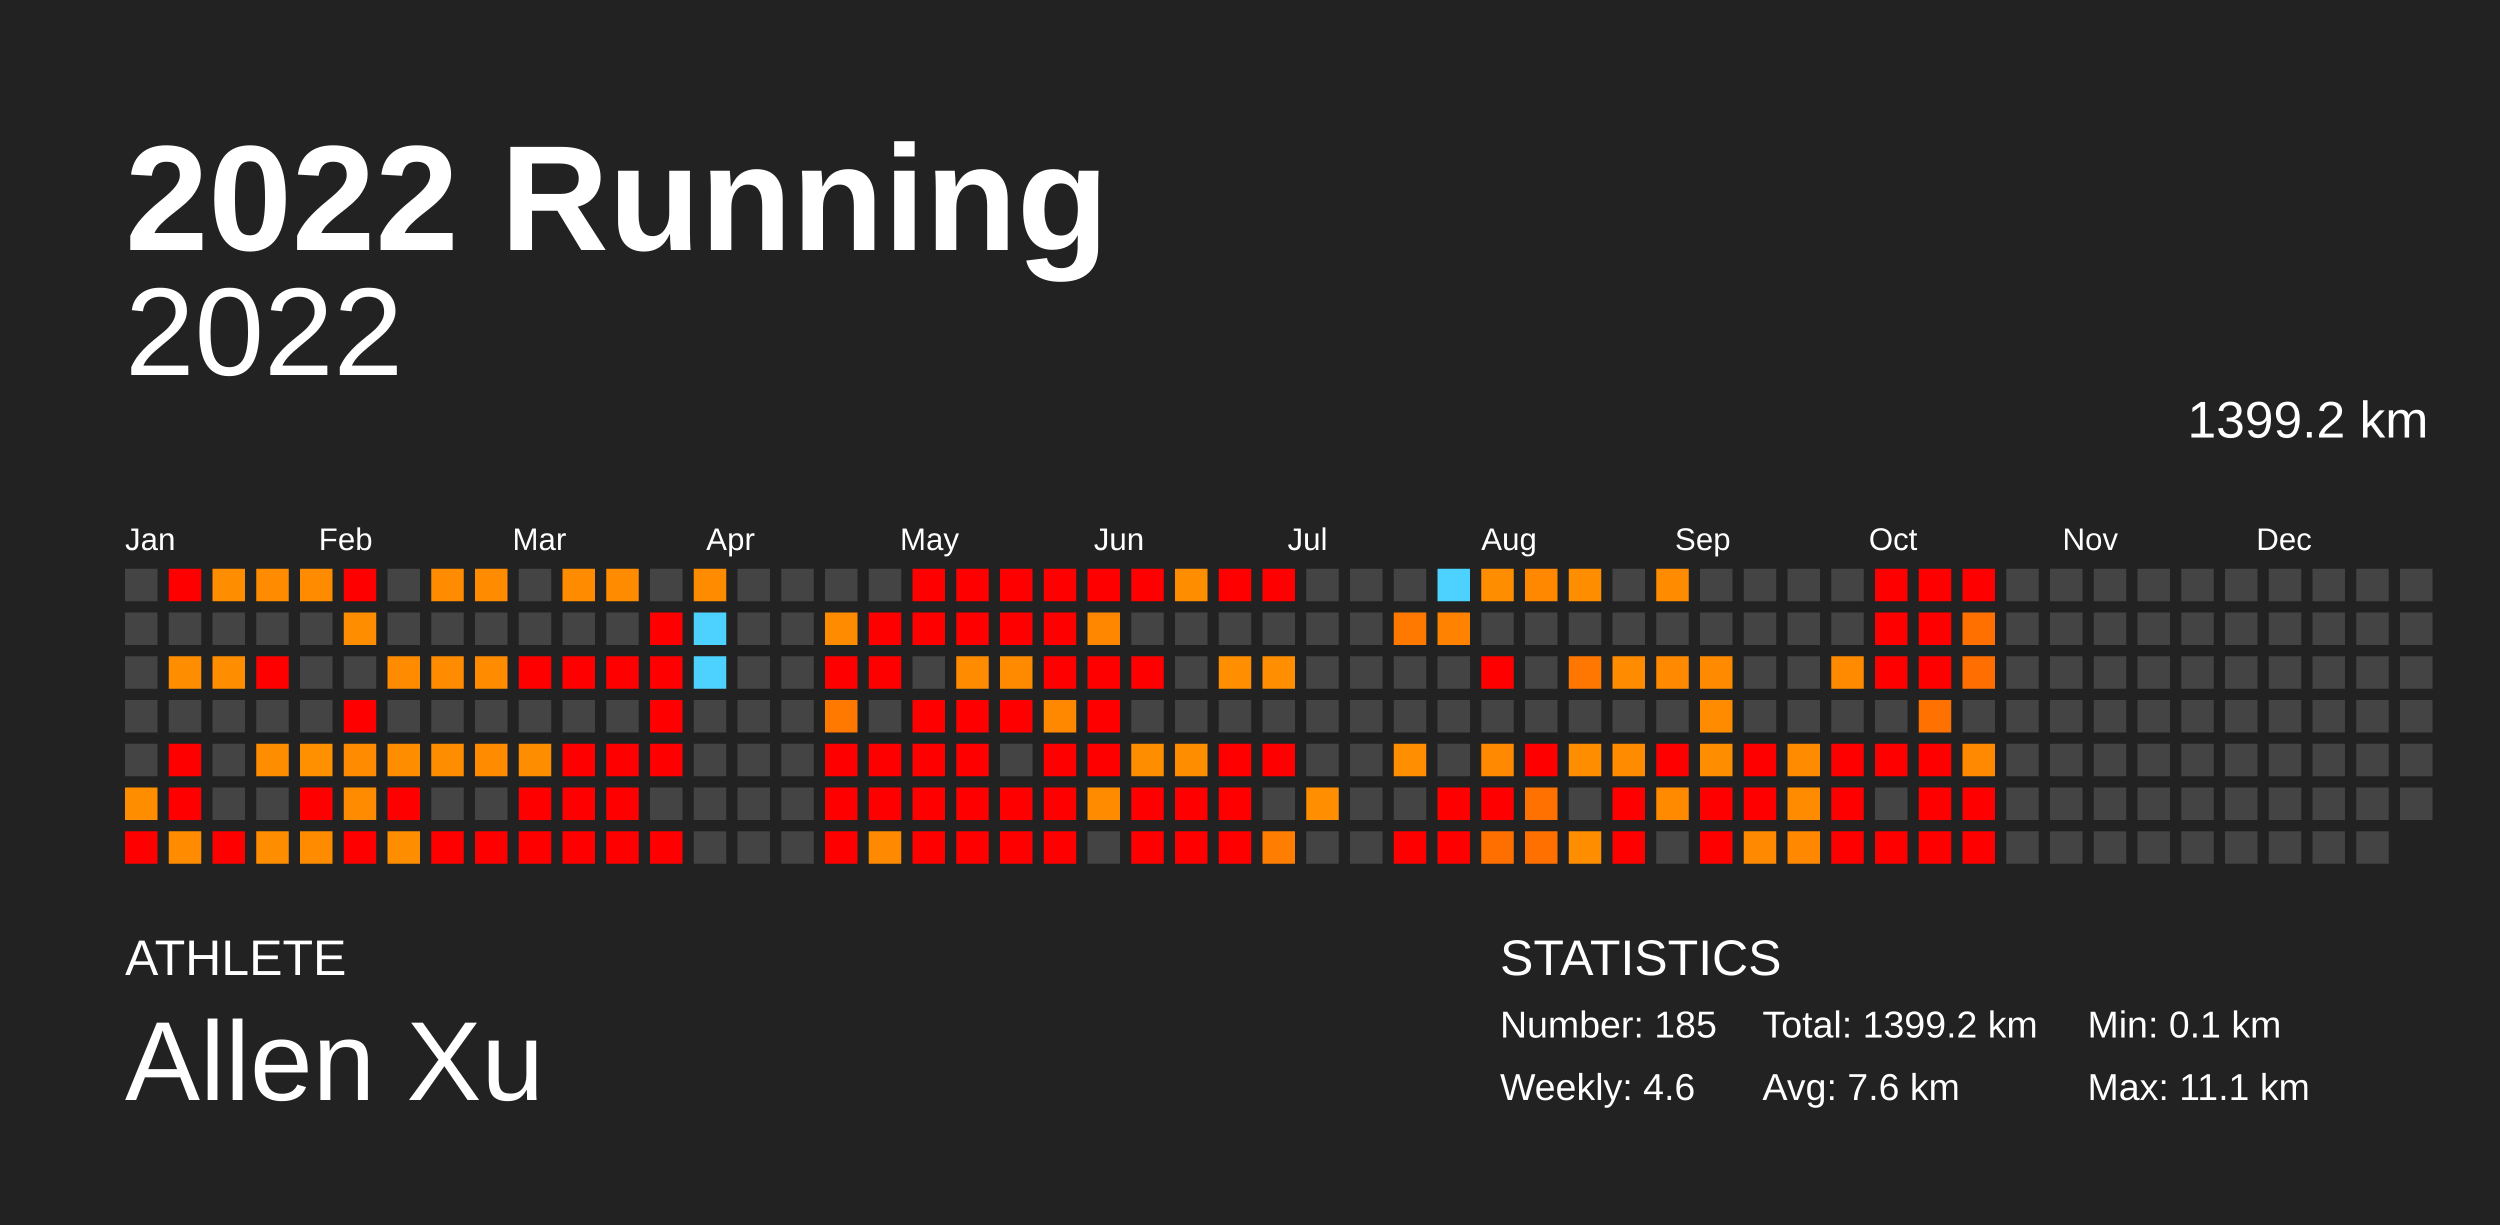
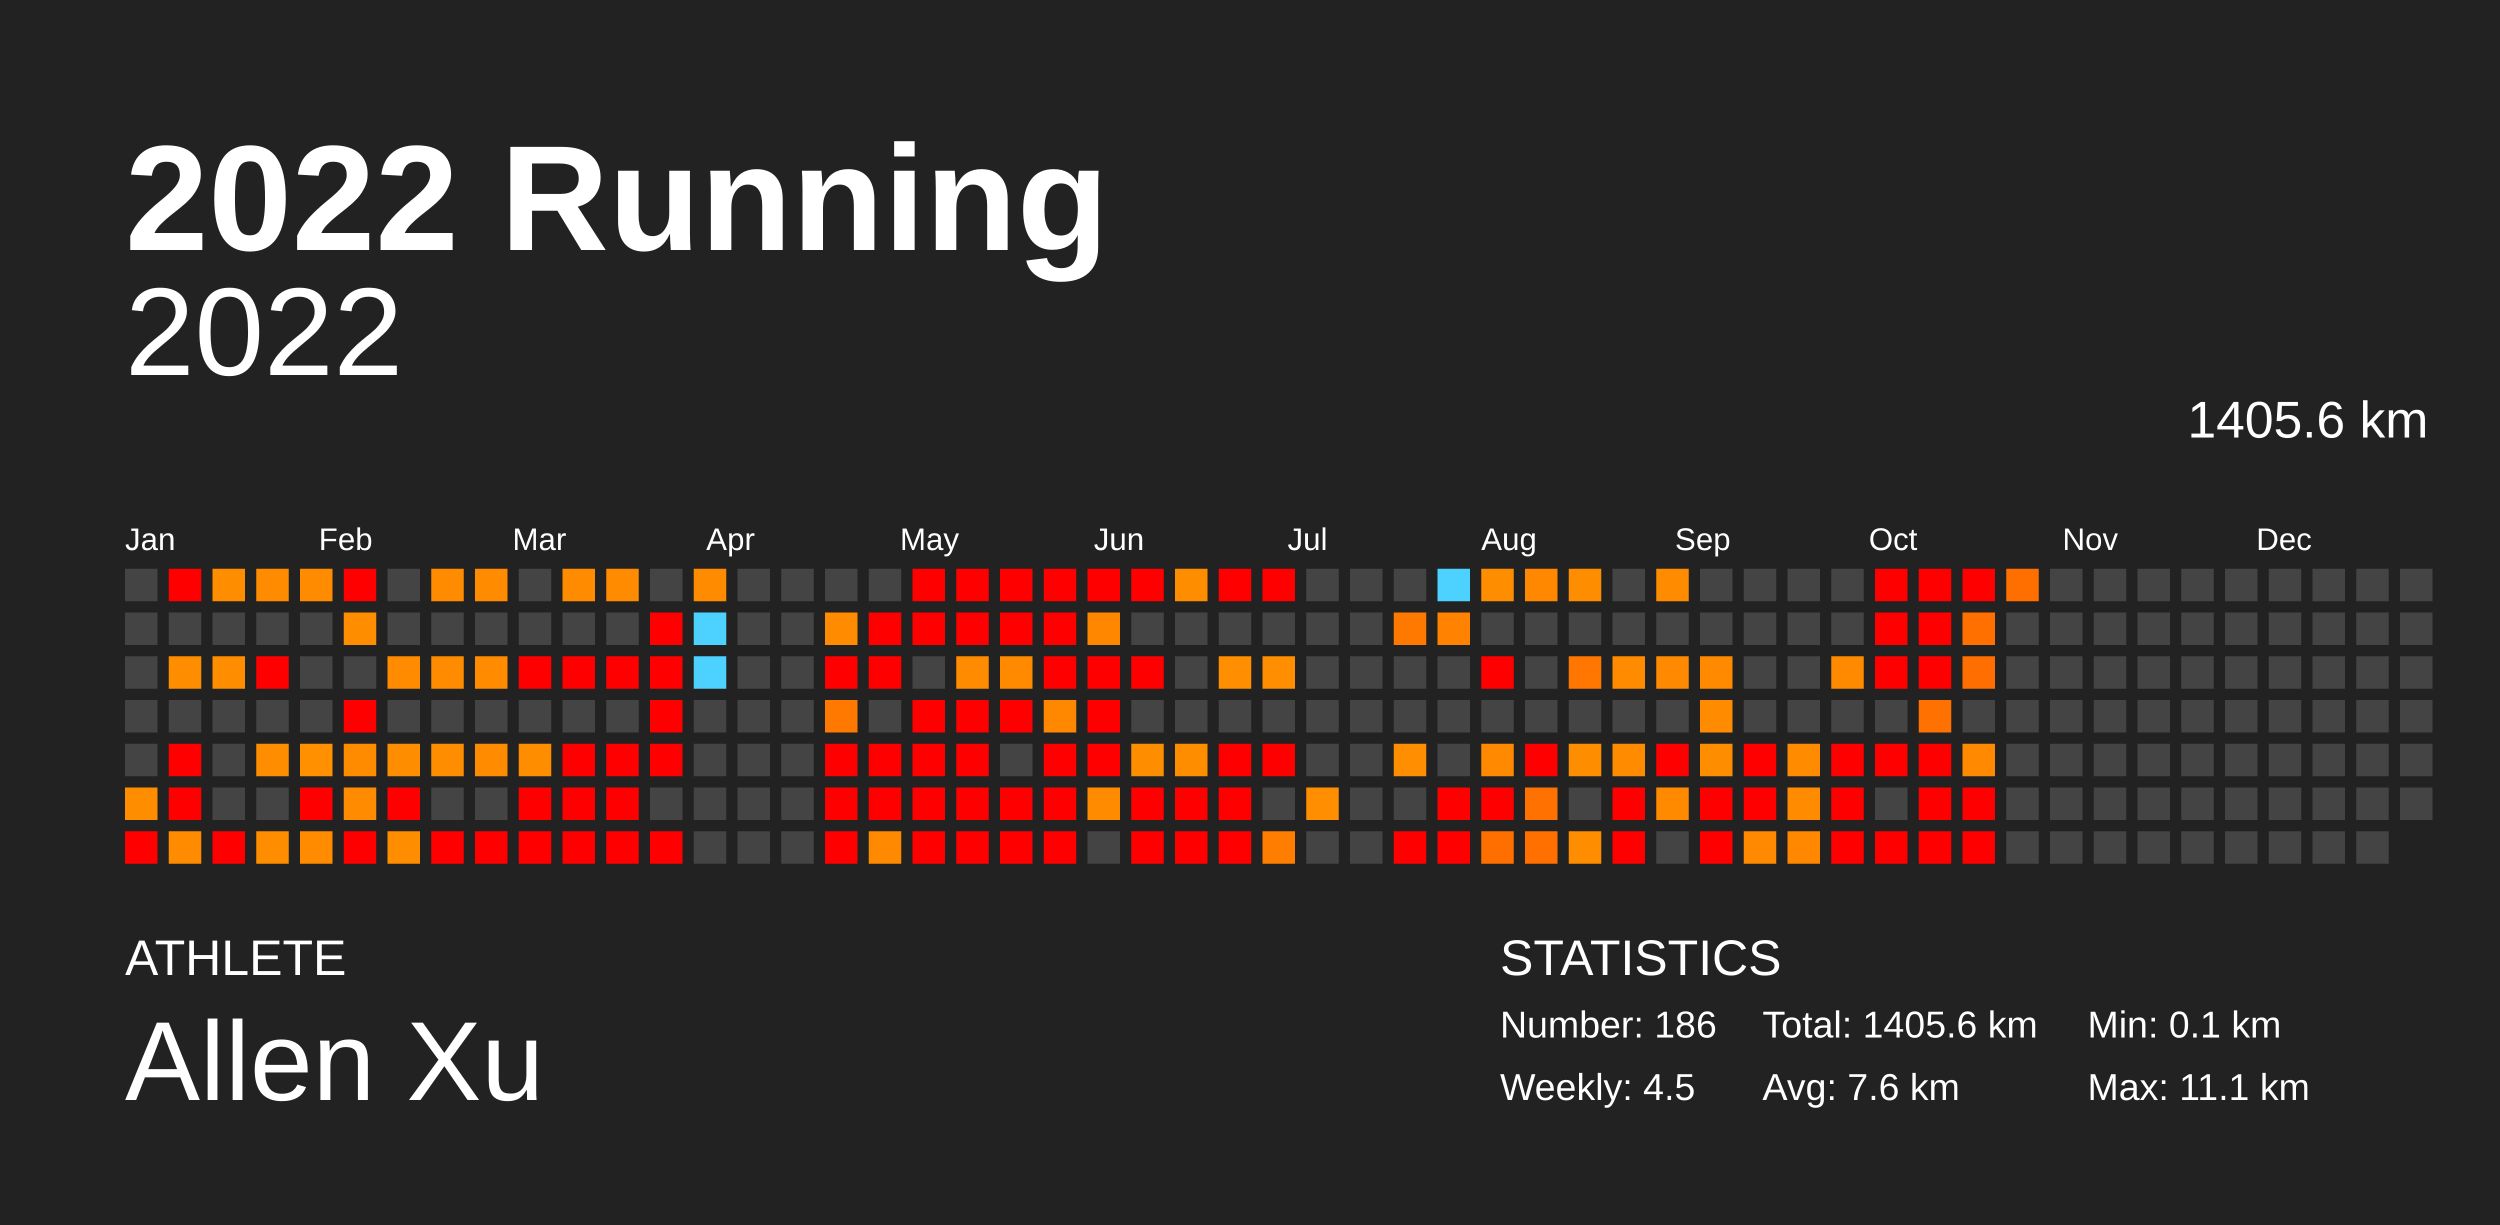
<svg xmlns="http://www.w3.org/2000/svg" baseProfile="full" height="98mm" version="1.1" viewBox="0,0,200,98" width="200mm">
  <defs />
  <rect fill="#222222" height="98" width="200" x="0" y="0" />
  <text fill="#FFFFFF" style="font-size:12px; font-family:Arial; font-weight:bold;" x="10" y="20">2022 Running</text>
  <text fill="#FFFFFF" style="font-size:4px; font-family:Arial" x="10" y="78">ATHLETE</text>
  <text fill="#FFFFFF" style="font-size:9px; font-family:Arial" x="10" y="88">Allen Xu</text>
  <text fill="#FFFFFF" style="font-size:4px; font-family:Arial" x="120" y="78">STATISTICS</text>
-   <text fill="#FFFFFF" style="font-size:3px; font-family:Arial" x="120" y="83">Number: 185</text>
-   <text fill="#FFFFFF" style="font-size:3px; font-family:Arial" x="120" y="88">Weekly: 4.6</text>
-   <text fill="#FFFFFF" style="font-size:3px; font-family:Arial" x="141" y="83">Total: 1399.2 km</text>
+   <text fill="#FFFFFF" style="font-size:3px; font-family:Arial" x="120" y="83">Number: 186</text>
+   <text fill="#FFFFFF" style="font-size:3px; font-family:Arial" x="120" y="88">Weekly: 4.5</text>
+   <text fill="#FFFFFF" style="font-size:3px; font-family:Arial" x="141" y="83">Total: 1405.6 km</text>
  <text fill="#FFFFFF" style="font-size:3px; font-family:Arial" x="141" y="88">Avg: 7.6 km</text>
  <text fill="#FFFFFF" style="font-size:3px; font-family:Arial" x="167" y="83">Min: 0.1 km</text>
  <text fill="#FFFFFF" style="font-size:3px; font-family:Arial" x="167" y="88">Max: 11.1 km</text>
  <text alignment-baseline="hanging" fill="#FFFFFF" style="font-size:10.0px; font-family:Arial;" x="10" y="30">2022</text>
-   <text alignment-baseline="hanging" fill="#FFFFFF" style="font-size:4.125px; font-family:Arial;" x="175" y="35">1399.2 km</text>
+   <text alignment-baseline="hanging" fill="#FFFFFF" style="font-size:4.125px; font-family:Arial;" x="175" y="35">1405.6 km</text>
  <text fill="#FFFFFF" style="font-size:2.5px; font-family:Arial" x="10.0" y="44">Jan</text>
  <text fill="#FFFFFF" style="font-size:2.5px; font-family:Arial" x="25.5" y="44">Feb</text>
  <text fill="#FFFFFF" style="font-size:2.5px; font-family:Arial" x="41.0" y="44">Mar</text>
  <text fill="#FFFFFF" style="font-size:2.5px; font-family:Arial" x="56.5" y="44">Apr</text>
  <text fill="#FFFFFF" style="font-size:2.5px; font-family:Arial" x="72.0" y="44">May</text>
  <text fill="#FFFFFF" style="font-size:2.5px; font-family:Arial" x="87.5" y="44">Jun</text>
  <text fill="#FFFFFF" style="font-size:2.5px; font-family:Arial" x="103.0" y="44">Jul</text>
  <text fill="#FFFFFF" style="font-size:2.5px; font-family:Arial" x="118.5" y="44">Aug</text>
  <text fill="#FFFFFF" style="font-size:2.5px; font-family:Arial" x="134.0" y="44">Sep</text>
  <text fill="#FFFFFF" style="font-size:2.5px; font-family:Arial" x="149.5" y="44">Oct</text>
  <text fill="#FFFFFF" style="font-size:2.5px; font-family:Arial" x="165.0" y="44">Nov</text>
  <text fill="#FFFFFF" style="font-size:2.5px; font-family:Arial" x="180.5" y="44">Dec</text>
  <rect fill="#444444" height="2.6" width="2.6" x="10.0" y="45.5" />
  <rect fill="#444444" height="2.6" width="2.6" x="10.0" y="49.0" />
  <rect fill="#444444" height="2.6" width="2.6" x="10.0" y="52.5" />
  <rect fill="#444444" height="2.6" width="2.6" x="10.0" y="56.0" />
  <rect fill="#444444" height="2.6" width="2.6" x="10.0" y="59.5" />
  <rect fill="#ff8d00" height="2.6" width="2.6" x="10.0" y="63.0" />
  <rect fill="red" height="2.6" width="2.6" x="10.0" y="66.5" />
  <rect fill="red" height="2.6" width="2.6" x="13.5" y="45.5" />
  <rect fill="#444444" height="2.6" width="2.6" x="13.5" y="49.0" />
  <rect fill="#ff8d00" height="2.6" width="2.6" x="13.5" y="52.5" />
  <rect fill="#444444" height="2.6" width="2.6" x="13.5" y="56.0" />
  <rect fill="red" height="2.6" width="2.6" x="13.5" y="59.5" />
  <rect fill="red" height="2.6" width="2.6" x="13.5" y="63.0" />
  <rect fill="#ff8c00" height="2.6" width="2.6" x="13.5" y="66.5" />
  <rect fill="#ff8d00" height="2.6" width="2.6" x="17.0" y="45.5" />
  <rect fill="#444444" height="2.6" width="2.6" x="17.0" y="49.0" />
  <rect fill="#ff8d00" height="2.6" width="2.6" x="17.0" y="52.5" />
  <rect fill="#444444" height="2.6" width="2.6" x="17.0" y="56.0" />
  <rect fill="#444444" height="2.6" width="2.6" x="17.0" y="59.5" />
  <rect fill="#444444" height="2.6" width="2.6" x="17.0" y="63.0" />
  <rect fill="red" height="2.6" width="2.6" x="17.0" y="66.5" />
  <rect fill="#ff8c00" height="2.6" width="2.6" x="20.5" y="45.5" />
  <rect fill="#444444" height="2.6" width="2.6" x="20.5" y="49.0" />
  <rect fill="red" height="2.6" width="2.6" x="20.5" y="52.5" />
  <rect fill="#444444" height="2.6" width="2.6" x="20.5" y="56.0" />
  <rect fill="#ff8d00" height="2.6" width="2.6" x="20.5" y="59.5" />
  <rect fill="#444444" height="2.6" width="2.6" x="20.5" y="63.0" />
  <rect fill="#ff8d00" height="2.6" width="2.6" x="20.5" y="66.5" />
  <rect fill="#ff8c00" height="2.6" width="2.6" x="24.0" y="45.5" />
  <rect fill="#444444" height="2.6" width="2.6" x="24.0" y="49.0" />
  <rect fill="#444444" height="2.6" width="2.6" x="24.0" y="52.5" />
  <rect fill="#444444" height="2.6" width="2.6" x="24.0" y="56.0" />
  <rect fill="#ff9100" height="2.6" width="2.6" x="24.0" y="59.5" />
  <rect fill="red" height="2.6" width="2.6" x="24.0" y="63.0" />
  <rect fill="#ff8c00" height="2.6" width="2.6" x="24.0" y="66.5" />
  <rect fill="red" height="2.6" width="2.6" x="27.5" y="45.5" />
  <rect fill="#ff8d00" height="2.6" width="2.6" x="27.5" y="49.0" />
  <rect fill="#444444" height="2.6" width="2.6" x="27.5" y="52.5" />
  <rect fill="red" height="2.6" width="2.6" x="27.5" y="56.0" />
  <rect fill="#ff8c00" height="2.6" width="2.6" x="27.5" y="59.5" />
  <rect fill="#ff8c00" height="2.6" width="2.6" x="27.5" y="63.0" />
  <rect fill="red" height="2.6" width="2.6" x="27.5" y="66.5" />
  <rect fill="#444444" height="2.6" width="2.6" x="31.0" y="45.5" />
  <rect fill="#444444" height="2.6" width="2.6" x="31.0" y="49.0" />
  <rect fill="#ff8c00" height="2.6" width="2.6" x="31.0" y="52.5" />
  <rect fill="#444444" height="2.6" width="2.6" x="31.0" y="56.0" />
  <rect fill="#ff8d00" height="2.6" width="2.6" x="31.0" y="59.5" />
  <rect fill="red" height="2.6" width="2.6" x="31.0" y="63.0" />
  <rect fill="#ff8d00" height="2.6" width="2.6" x="31.0" y="66.5" />
  <rect fill="#ff8c00" height="2.6" width="2.6" x="34.5" y="45.5" />
  <rect fill="#444444" height="2.6" width="2.6" x="34.5" y="49.0" />
  <rect fill="#ff8c00" height="2.6" width="2.6" x="34.5" y="52.5" />
  <rect fill="#444444" height="2.6" width="2.6" x="34.5" y="56.0" />
  <rect fill="#ff8d00" height="2.6" width="2.6" x="34.5" y="59.5" />
  <rect fill="#444444" height="2.6" width="2.6" x="34.5" y="63.0" />
  <rect fill="red" height="2.6" width="2.6" x="34.5" y="66.5" />
  <rect fill="#ff8c00" height="2.6" width="2.6" x="38.0" y="45.5" />
  <rect fill="#444444" height="2.6" width="2.6" x="38.0" y="49.0" />
  <rect fill="#ff8c00" height="2.6" width="2.6" x="38.0" y="52.5" />
  <rect fill="#444444" height="2.6" width="2.6" x="38.0" y="56.0" />
  <rect fill="#ff8c00" height="2.6" width="2.6" x="38.0" y="59.5" />
  <rect fill="#444444" height="2.6" width="2.6" x="38.0" y="63.0" />
  <rect fill="red" height="2.6" width="2.6" x="38.0" y="66.5" />
  <rect fill="#444444" height="2.6" width="2.6" x="41.5" y="45.5" />
  <rect fill="#444444" height="2.6" width="2.6" x="41.5" y="49.0" />
  <rect fill="red" height="2.6" width="2.6" x="41.5" y="52.5" />
  <rect fill="#444444" height="2.6" width="2.6" x="41.5" y="56.0" />
  <rect fill="#ff8d00" height="2.6" width="2.6" x="41.5" y="59.5" />
  <rect fill="red" height="2.6" width="2.6" x="41.5" y="63.0" />
  <rect fill="red" height="2.6" width="2.6" x="41.5" y="66.5" />
  <rect fill="#ff8c00" height="2.6" width="2.6" x="45.0" y="45.5" />
  <rect fill="#444444" height="2.6" width="2.6" x="45.0" y="49.0" />
  <rect fill="red" height="2.6" width="2.6" x="45.0" y="52.5" />
  <rect fill="#444444" height="2.6" width="2.6" x="45.0" y="56.0" />
  <rect fill="red" height="2.6" width="2.6" x="45.0" y="59.5" />
  <rect fill="red" height="2.6" width="2.6" x="45.0" y="63.0" />
  <rect fill="red" height="2.6" width="2.6" x="45.0" y="66.5" />
  <rect fill="#ff8c00" height="2.6" width="2.6" x="48.5" y="45.5" />
  <rect fill="#444444" height="2.6" width="2.6" x="48.5" y="49.0" />
  <rect fill="red" height="2.6" width="2.6" x="48.5" y="52.5" />
  <rect fill="#444444" height="2.6" width="2.6" x="48.5" y="56.0" />
  <rect fill="red" height="2.6" width="2.6" x="48.5" y="59.5" />
  <rect fill="red" height="2.6" width="2.6" x="48.5" y="63.0" />
  <rect fill="red" height="2.6" width="2.6" x="48.5" y="66.5" />
  <rect fill="#444444" height="2.6" width="2.6" x="52.0" y="45.5" />
  <rect fill="red" height="2.6" width="2.6" x="52.0" y="49.0" />
  <rect fill="red" height="2.6" width="2.6" x="52.0" y="52.5" />
  <rect fill="red" height="2.6" width="2.6" x="52.0" y="56.0" />
  <rect fill="red" height="2.6" width="2.6" x="52.0" y="59.5" />
  <rect fill="#444444" height="2.6" width="2.6" x="52.0" y="63.0" />
  <rect fill="red" height="2.6" width="2.6" x="52.0" y="66.5" />
  <rect fill="#ff8b00" height="2.6" width="2.6" x="55.5" y="45.5" />
  <rect fill="#4dd2ff" height="2.6" width="2.6" x="55.5" y="49.0" />
  <rect fill="#4dd2ff" height="2.6" width="2.6" x="55.5" y="52.5" />
  <rect fill="#444444" height="2.6" width="2.6" x="55.5" y="56.0" />
  <rect fill="#444444" height="2.6" width="2.6" x="55.5" y="59.5" />
  <rect fill="#444444" height="2.6" width="2.6" x="55.5" y="63.0" />
  <rect fill="#444444" height="2.6" width="2.6" x="55.5" y="66.5" />
  <rect fill="#444444" height="2.6" width="2.6" x="59.0" y="45.5" />
  <rect fill="#444444" height="2.6" width="2.6" x="59.0" y="49.0" />
  <rect fill="#444444" height="2.6" width="2.6" x="59.0" y="52.5" />
  <rect fill="#444444" height="2.6" width="2.6" x="59.0" y="56.0" />
  <rect fill="#444444" height="2.6" width="2.6" x="59.0" y="59.5" />
  <rect fill="#444444" height="2.6" width="2.6" x="59.0" y="63.0" />
  <rect fill="#444444" height="2.6" width="2.6" x="59.0" y="66.5" />
  <rect fill="#444444" height="2.6" width="2.6" x="62.5" y="45.5" />
  <rect fill="#444444" height="2.6" width="2.6" x="62.5" y="49.0" />
  <rect fill="#444444" height="2.6" width="2.6" x="62.5" y="52.5" />
  <rect fill="#444444" height="2.6" width="2.6" x="62.5" y="56.0" />
  <rect fill="#444444" height="2.6" width="2.6" x="62.5" y="59.5" />
  <rect fill="#444444" height="2.6" width="2.6" x="62.5" y="63.0" />
  <rect fill="#444444" height="2.6" width="2.6" x="62.5" y="66.5" />
  <rect fill="#444444" height="2.6" width="2.6" x="66.0" y="45.5" />
  <rect fill="#ff8b00" height="2.6" width="2.6" x="66.0" y="49.0" />
  <rect fill="red" height="2.6" width="2.6" x="66.0" y="52.5" />
  <rect fill="#ff7800" height="2.6" width="2.6" x="66.0" y="56.0" />
  <rect fill="red" height="2.6" width="2.6" x="66.0" y="59.5" />
  <rect fill="red" height="2.6" width="2.6" x="66.0" y="63.0" />
  <rect fill="red" height="2.6" width="2.6" x="66.0" y="66.5" />
  <rect fill="#444444" height="2.6" width="2.6" x="69.5" y="45.5" />
  <rect fill="red" height="2.6" width="2.6" x="69.5" y="49.0" />
  <rect fill="red" height="2.6" width="2.6" x="69.5" y="52.5" />
  <rect fill="#444444" height="2.6" width="2.6" x="69.5" y="56.0" />
  <rect fill="red" height="2.6" width="2.6" x="69.5" y="59.5" />
  <rect fill="red" height="2.6" width="2.6" x="69.5" y="63.0" />
  <rect fill="#ff8900" height="2.6" width="2.6" x="69.5" y="66.5" />
  <rect fill="red" height="2.6" width="2.6" x="73.0" y="45.5" />
  <rect fill="red" height="2.6" width="2.6" x="73.0" y="49.0" />
  <rect fill="#444444" height="2.6" width="2.6" x="73.0" y="52.5" />
  <rect fill="red" height="2.6" width="2.6" x="73.0" y="56.0" />
  <rect fill="red" height="2.6" width="2.6" x="73.0" y="59.5" />
  <rect fill="red" height="2.6" width="2.6" x="73.0" y="63.0" />
  <rect fill="red" height="2.6" width="2.6" x="73.0" y="66.5" />
  <rect fill="red" height="2.6" width="2.6" x="76.5" y="45.5" />
  <rect fill="red" height="2.6" width="2.6" x="76.5" y="49.0" />
  <rect fill="#ff8c00" height="2.6" width="2.6" x="76.5" y="52.5" />
  <rect fill="red" height="2.6" width="2.6" x="76.5" y="56.0" />
  <rect fill="red" height="2.6" width="2.6" x="76.5" y="59.5" />
  <rect fill="red" height="2.6" width="2.6" x="76.5" y="63.0" />
  <rect fill="red" height="2.6" width="2.6" x="76.5" y="66.5" />
  <rect fill="red" height="2.6" width="2.6" x="80.0" y="45.5" />
  <rect fill="red" height="2.6" width="2.6" x="80.0" y="49.0" />
  <rect fill="#ff8a00" height="2.6" width="2.6" x="80.0" y="52.5" />
  <rect fill="red" height="2.6" width="2.6" x="80.0" y="56.0" />
  <rect fill="#444444" height="2.6" width="2.6" x="80.0" y="59.5" />
  <rect fill="red" height="2.6" width="2.6" x="80.0" y="63.0" />
  <rect fill="red" height="2.6" width="2.6" x="80.0" y="66.5" />
  <rect fill="red" height="2.6" width="2.6" x="83.5" y="45.5" />
  <rect fill="red" height="2.6" width="2.6" x="83.5" y="49.0" />
  <rect fill="red" height="2.6" width="2.6" x="83.5" y="52.5" />
  <rect fill="#ff8800" height="2.6" width="2.6" x="83.5" y="56.0" />
  <rect fill="red" height="2.6" width="2.6" x="83.5" y="59.5" />
  <rect fill="red" height="2.6" width="2.6" x="83.5" y="63.0" />
  <rect fill="red" height="2.6" width="2.6" x="83.5" y="66.5" />
  <rect fill="red" height="2.6" width="2.6" x="87.0" y="45.5" />
  <rect fill="#ff8700" height="2.6" width="2.6" x="87.0" y="49.0" />
  <rect fill="red" height="2.6" width="2.6" x="87.0" y="52.5" />
  <rect fill="red" height="2.6" width="2.6" x="87.0" y="56.0" />
  <rect fill="red" height="2.6" width="2.6" x="87.0" y="59.5" />
  <rect fill="#ff8c00" height="2.6" width="2.6" x="87.0" y="63.0" />
  <rect fill="#444444" height="2.6" width="2.6" x="87.0" y="66.5" />
  <rect fill="red" height="2.6" width="2.6" x="90.5" y="45.5" />
  <rect fill="#444444" height="2.6" width="2.6" x="90.5" y="49.0" />
  <rect fill="red" height="2.6" width="2.6" x="90.5" y="52.5" />
  <rect fill="#444444" height="2.6" width="2.6" x="90.5" y="56.0" />
  <rect fill="#ff8d00" height="2.6" width="2.6" x="90.5" y="59.5" />
  <rect fill="red" height="2.6" width="2.6" x="90.5" y="63.0" />
  <rect fill="red" height="2.6" width="2.6" x="90.5" y="66.5" />
  <rect fill="#ff8d00" height="2.6" width="2.6" x="94.0" y="45.5" />
  <rect fill="#444444" height="2.6" width="2.6" x="94.0" y="49.0" />
  <rect fill="#444444" height="2.6" width="2.6" x="94.0" y="52.5" />
  <rect fill="#444444" height="2.6" width="2.6" x="94.0" y="56.0" />
  <rect fill="#ff8d00" height="2.6" width="2.6" x="94.0" y="59.5" />
  <rect fill="red" height="2.6" width="2.6" x="94.0" y="63.0" />
  <rect fill="red" height="2.6" width="2.6" x="94.0" y="66.5" />
  <rect fill="red" height="2.6" width="2.6" x="97.5" y="45.5" />
  <rect fill="#444444" height="2.6" width="2.6" x="97.5" y="49.0" />
  <rect fill="#ff8e00" height="2.6" width="2.6" x="97.5" y="52.5" />
  <rect fill="#444444" height="2.6" width="2.6" x="97.5" y="56.0" />
  <rect fill="red" height="2.6" width="2.6" x="97.5" y="59.5" />
  <rect fill="red" height="2.6" width="2.6" x="97.5" y="63.0" />
  <rect fill="red" height="2.6" width="2.6" x="97.5" y="66.5" />
  <rect fill="red" height="2.6" width="2.6" x="101.0" y="45.5" />
  <rect fill="#444444" height="2.6" width="2.6" x="101.0" y="49.0" />
  <rect fill="#ff8e00" height="2.6" width="2.6" x="101.0" y="52.5" />
  <rect fill="#444444" height="2.6" width="2.6" x="101.0" y="56.0" />
  <rect fill="red" height="2.6" width="2.6" x="101.0" y="59.5" />
  <rect fill="#444444" height="2.6" width="2.6" x="101.0" y="63.0" />
  <rect fill="#ff7d00" height="2.6" width="2.6" x="101.0" y="66.5" />
  <rect fill="#444444" height="2.6" width="2.6" x="104.5" y="45.5" />
  <rect fill="#444444" height="2.6" width="2.6" x="104.5" y="49.0" />
  <rect fill="#444444" height="2.6" width="2.6" x="104.5" y="52.5" />
  <rect fill="#444444" height="2.6" width="2.6" x="104.5" y="56.0" />
  <rect fill="#444444" height="2.6" width="2.6" x="104.5" y="59.5" />
  <rect fill="#ff8e00" height="2.6" width="2.6" x="104.5" y="63.0" />
  <rect fill="#444444" height="2.6" width="2.6" x="104.5" y="66.5" />
  <rect fill="#444444" height="2.6" width="2.6" x="108.0" y="45.5" />
  <rect fill="#444444" height="2.6" width="2.6" x="108.0" y="49.0" />
  <rect fill="#444444" height="2.6" width="2.6" x="108.0" y="52.5" />
  <rect fill="#444444" height="2.6" width="2.6" x="108.0" y="56.0" />
  <rect fill="#444444" height="2.6" width="2.6" x="108.0" y="59.5" />
  <rect fill="#444444" height="2.6" width="2.6" x="108.0" y="63.0" />
  <rect fill="#444444" height="2.6" width="2.6" x="108.0" y="66.5" />
  <rect fill="#444444" height="2.6" width="2.6" x="111.5" y="45.5" />
  <rect fill="#ff7900" height="2.6" width="2.6" x="111.5" y="49.0" />
  <rect fill="#444444" height="2.6" width="2.6" x="111.5" y="52.5" />
  <rect fill="#444444" height="2.6" width="2.6" x="111.5" y="56.0" />
  <rect fill="#ff8e00" height="2.6" width="2.6" x="111.5" y="59.5" />
  <rect fill="#444444" height="2.6" width="2.6" x="111.5" y="63.0" />
  <rect fill="red" height="2.6" width="2.6" x="111.5" y="66.5" />
  <rect fill="#4dd2ff" height="2.6" width="2.6" x="115.0" y="45.5" />
  <rect fill="#ff8200" height="2.6" width="2.6" x="115.0" y="49.0" />
  <rect fill="#444444" height="2.6" width="2.6" x="115.0" y="52.5" />
  <rect fill="#444444" height="2.6" width="2.6" x="115.0" y="56.0" />
  <rect fill="#444444" height="2.6" width="2.6" x="115.0" y="59.5" />
  <rect fill="red" height="2.6" width="2.6" x="115.0" y="63.0" />
  <rect fill="red" height="2.6" width="2.6" x="115.0" y="66.5" />
  <rect fill="#ff8d00" height="2.6" width="2.6" x="118.5" y="45.5" />
  <rect fill="#444444" height="2.6" width="2.6" x="118.5" y="49.0" />
  <rect fill="red" height="2.6" width="2.6" x="118.5" y="52.5" />
  <rect fill="#444444" height="2.6" width="2.6" x="118.5" y="56.0" />
  <rect fill="#ff8900" height="2.6" width="2.6" x="118.5" y="59.5" />
  <rect fill="red" height="2.6" width="2.6" x="118.5" y="63.0" />
  <rect fill="#ff6f00" height="2.6" width="2.6" x="118.5" y="66.5" />
  <rect fill="#ff8800" height="2.6" width="2.6" x="122.0" y="45.5" />
  <rect fill="#444444" height="2.6" width="2.6" x="122.0" y="49.0" />
  <rect fill="#444444" height="2.6" width="2.6" x="122.0" y="52.5" />
  <rect fill="#444444" height="2.6" width="2.6" x="122.0" y="56.0" />
  <rect fill="red" height="2.6" width="2.6" x="122.0" y="59.5" />
  <rect fill="#ff7100" height="2.6" width="2.6" x="122.0" y="63.0" />
  <rect fill="#ff7000" height="2.6" width="2.6" x="122.0" y="66.5" />
  <rect fill="#ff8d00" height="2.6" width="2.6" x="125.5" y="45.5" />
  <rect fill="#444444" height="2.6" width="2.6" x="125.5" y="49.0" />
  <rect fill="#ff7600" height="2.6" width="2.6" x="125.5" y="52.5" />
  <rect fill="#444444" height="2.6" width="2.6" x="125.5" y="56.0" />
  <rect fill="#ff8d00" height="2.6" width="2.6" x="125.5" y="59.5" />
  <rect fill="#444444" height="2.6" width="2.6" x="125.5" y="63.0" />
  <rect fill="#ff8d00" height="2.6" width="2.6" x="125.5" y="66.5" />
  <rect fill="#444444" height="2.6" width="2.6" x="129.0" y="45.5" />
  <rect fill="#444444" height="2.6" width="2.6" x="129.0" y="49.0" />
  <rect fill="#ff8b00" height="2.6" width="2.6" x="129.0" y="52.5" />
  <rect fill="#444444" height="2.6" width="2.6" x="129.0" y="56.0" />
  <rect fill="#ff8b00" height="2.6" width="2.6" x="129.0" y="59.5" />
  <rect fill="red" height="2.6" width="2.6" x="129.0" y="63.0" />
  <rect fill="red" height="2.6" width="2.6" x="129.0" y="66.5" />
  <rect fill="#ff8b00" height="2.6" width="2.6" x="132.5" y="45.5" />
  <rect fill="#444444" height="2.6" width="2.6" x="132.5" y="49.0" />
  <rect fill="#ff8900" height="2.6" width="2.6" x="132.5" y="52.5" />
  <rect fill="#444444" height="2.6" width="2.6" x="132.5" y="56.0" />
  <rect fill="red" height="2.6" width="2.6" x="132.5" y="59.5" />
  <rect fill="#ff8a00" height="2.6" width="2.6" x="132.5" y="63.0" />
  <rect fill="#444444" height="2.6" width="2.6" x="132.5" y="66.5" />
  <rect fill="#444444" height="2.6" width="2.6" x="136.0" y="45.5" />
  <rect fill="#444444" height="2.6" width="2.6" x="136.0" y="49.0" />
  <rect fill="#ff8a00" height="2.6" width="2.6" x="136.0" y="52.5" />
  <rect fill="#ff8b00" height="2.6" width="2.6" x="136.0" y="56.0" />
  <rect fill="#ff8d00" height="2.6" width="2.6" x="136.0" y="59.5" />
  <rect fill="red" height="2.6" width="2.6" x="136.0" y="63.0" />
  <rect fill="red" height="2.6" width="2.6" x="136.0" y="66.5" />
  <rect fill="#444444" height="2.6" width="2.6" x="139.5" y="45.5" />
  <rect fill="#444444" height="2.6" width="2.6" x="139.5" y="49.0" />
  <rect fill="#444444" height="2.6" width="2.6" x="139.5" y="52.5" />
  <rect fill="#444444" height="2.6" width="2.6" x="139.5" y="56.0" />
  <rect fill="red" height="2.6" width="2.6" x="139.5" y="59.5" />
  <rect fill="red" height="2.6" width="2.6" x="139.5" y="63.0" />
  <rect fill="#ff8900" height="2.6" width="2.6" x="139.5" y="66.5" />
  <rect fill="#444444" height="2.6" width="2.6" x="143.0" y="45.5" />
  <rect fill="#444444" height="2.6" width="2.6" x="143.0" y="49.0" />
  <rect fill="#444444" height="2.6" width="2.6" x="143.0" y="52.5" />
  <rect fill="#444444" height="2.6" width="2.6" x="143.0" y="56.0" />
  <rect fill="#ff8c00" height="2.6" width="2.6" x="143.0" y="59.5" />
  <rect fill="#ff8b00" height="2.6" width="2.6" x="143.0" y="63.0" />
  <rect fill="#ff8800" height="2.6" width="2.6" x="143.0" y="66.5" />
  <rect fill="#444444" height="2.6" width="2.6" x="146.5" y="45.5" />
  <rect fill="#444444" height="2.6" width="2.6" x="146.5" y="49.0" />
  <rect fill="#ff8a00" height="2.6" width="2.6" x="146.5" y="52.5" />
  <rect fill="#444444" height="2.6" width="2.6" x="146.5" y="56.0" />
  <rect fill="red" height="2.6" width="2.6" x="146.5" y="59.5" />
  <rect fill="red" height="2.6" width="2.6" x="146.5" y="63.0" />
  <rect fill="red" height="2.6" width="2.6" x="146.5" y="66.5" />
  <rect fill="red" height="2.6" width="2.6" x="150.0" y="45.5" />
  <rect fill="red" height="2.6" width="2.6" x="150.0" y="49.0" />
  <rect fill="red" height="2.6" width="2.6" x="150.0" y="52.5" />
  <rect fill="#444444" height="2.6" width="2.6" x="150.0" y="56.0" />
  <rect fill="red" height="2.6" width="2.6" x="150.0" y="59.5" />
  <rect fill="#444444" height="2.6" width="2.6" x="150.0" y="63.0" />
  <rect fill="red" height="2.6" width="2.6" x="150.0" y="66.5" />
  <rect fill="red" height="2.6" width="2.6" x="153.5" y="45.5" />
  <rect fill="red" height="2.6" width="2.6" x="153.5" y="49.0" />
  <rect fill="red" height="2.6" width="2.6" x="153.5" y="52.5" />
  <rect fill="#ff7100" height="2.6" width="2.6" x="153.5" y="56.0" />
  <rect fill="red" height="2.6" width="2.6" x="153.5" y="59.5" />
  <rect fill="red" height="2.6" width="2.6" x="153.5" y="63.0" />
  <rect fill="red" height="2.6" width="2.6" x="153.5" y="66.5" />
  <rect fill="red" height="2.6" width="2.6" x="157.0" y="45.5" />
  <rect fill="#ff7000" height="2.6" width="2.6" x="157.0" y="49.0" />
  <rect fill="#ff6e00" height="2.6" width="2.6" x="157.0" y="52.5" />
  <rect fill="#444444" height="2.6" width="2.6" x="157.0" y="56.0" />
  <rect fill="#ff8900" height="2.6" width="2.6" x="157.0" y="59.5" />
  <rect fill="red" height="2.6" width="2.6" x="157.0" y="63.0" />
  <rect fill="red" height="2.6" width="2.6" x="157.0" y="66.5" />
-   <rect fill="#444444" height="2.6" width="2.6" x="160.5" y="45.5" />
+   <rect fill="#ff6f00" height="2.6" width="2.6" x="160.5" y="45.5" />
  <rect fill="#444444" height="2.6" width="2.6" x="160.5" y="49.0" />
  <rect fill="#444444" height="2.6" width="2.6" x="160.5" y="52.5" />
  <rect fill="#444444" height="2.6" width="2.6" x="160.5" y="56.0" />
  <rect fill="#444444" height="2.6" width="2.6" x="160.5" y="59.5" />
  <rect fill="#444444" height="2.6" width="2.6" x="160.5" y="63.0" />
  <rect fill="#444444" height="2.6" width="2.6" x="160.5" y="66.5" />
  <rect fill="#444444" height="2.6" width="2.6" x="164.0" y="45.5" />
  <rect fill="#444444" height="2.6" width="2.6" x="164.0" y="49.0" />
  <rect fill="#444444" height="2.6" width="2.6" x="164.0" y="52.5" />
  <rect fill="#444444" height="2.6" width="2.6" x="164.0" y="56.0" />
  <rect fill="#444444" height="2.6" width="2.6" x="164.0" y="59.5" />
  <rect fill="#444444" height="2.6" width="2.6" x="164.0" y="63.0" />
  <rect fill="#444444" height="2.6" width="2.6" x="164.0" y="66.5" />
  <rect fill="#444444" height="2.6" width="2.6" x="167.5" y="45.5" />
  <rect fill="#444444" height="2.6" width="2.6" x="167.5" y="49.0" />
  <rect fill="#444444" height="2.6" width="2.6" x="167.5" y="52.5" />
  <rect fill="#444444" height="2.6" width="2.6" x="167.5" y="56.0" />
  <rect fill="#444444" height="2.6" width="2.6" x="167.5" y="59.5" />
  <rect fill="#444444" height="2.6" width="2.6" x="167.5" y="63.0" />
  <rect fill="#444444" height="2.6" width="2.6" x="167.5" y="66.5" />
  <rect fill="#444444" height="2.6" width="2.6" x="171.0" y="45.5" />
  <rect fill="#444444" height="2.6" width="2.6" x="171.0" y="49.0" />
  <rect fill="#444444" height="2.6" width="2.6" x="171.0" y="52.5" />
  <rect fill="#444444" height="2.6" width="2.6" x="171.0" y="56.0" />
  <rect fill="#444444" height="2.6" width="2.6" x="171.0" y="59.5" />
  <rect fill="#444444" height="2.6" width="2.6" x="171.0" y="63.0" />
  <rect fill="#444444" height="2.6" width="2.6" x="171.0" y="66.5" />
  <rect fill="#444444" height="2.6" width="2.6" x="174.5" y="45.5" />
  <rect fill="#444444" height="2.6" width="2.6" x="174.5" y="49.0" />
  <rect fill="#444444" height="2.6" width="2.6" x="174.5" y="52.5" />
  <rect fill="#444444" height="2.6" width="2.6" x="174.5" y="56.0" />
  <rect fill="#444444" height="2.6" width="2.6" x="174.5" y="59.5" />
  <rect fill="#444444" height="2.6" width="2.6" x="174.5" y="63.0" />
  <rect fill="#444444" height="2.6" width="2.6" x="174.5" y="66.5" />
  <rect fill="#444444" height="2.6" width="2.6" x="178.0" y="45.5" />
  <rect fill="#444444" height="2.6" width="2.6" x="178.0" y="49.0" />
  <rect fill="#444444" height="2.6" width="2.6" x="178.0" y="52.5" />
  <rect fill="#444444" height="2.6" width="2.6" x="178.0" y="56.0" />
  <rect fill="#444444" height="2.6" width="2.6" x="178.0" y="59.5" />
  <rect fill="#444444" height="2.6" width="2.6" x="178.0" y="63.0" />
  <rect fill="#444444" height="2.6" width="2.6" x="178.0" y="66.5" />
  <rect fill="#444444" height="2.6" width="2.6" x="181.5" y="45.5" />
  <rect fill="#444444" height="2.6" width="2.6" x="181.5" y="49.0" />
  <rect fill="#444444" height="2.6" width="2.6" x="181.5" y="52.5" />
  <rect fill="#444444" height="2.6" width="2.6" x="181.5" y="56.0" />
  <rect fill="#444444" height="2.6" width="2.6" x="181.5" y="59.5" />
  <rect fill="#444444" height="2.6" width="2.6" x="181.5" y="63.0" />
  <rect fill="#444444" height="2.6" width="2.6" x="181.5" y="66.5" />
  <rect fill="#444444" height="2.6" width="2.6" x="185.0" y="45.5" />
  <rect fill="#444444" height="2.6" width="2.6" x="185.0" y="49.0" />
  <rect fill="#444444" height="2.6" width="2.6" x="185.0" y="52.5" />
  <rect fill="#444444" height="2.6" width="2.6" x="185.0" y="56.0" />
  <rect fill="#444444" height="2.6" width="2.6" x="185.0" y="59.5" />
  <rect fill="#444444" height="2.6" width="2.6" x="185.0" y="63.0" />
  <rect fill="#444444" height="2.6" width="2.6" x="185.0" y="66.5" />
  <rect fill="#444444" height="2.6" width="2.6" x="188.5" y="45.5" />
  <rect fill="#444444" height="2.6" width="2.6" x="188.5" y="49.0" />
  <rect fill="#444444" height="2.6" width="2.6" x="188.5" y="52.5" />
  <rect fill="#444444" height="2.6" width="2.6" x="188.5" y="56.0" />
  <rect fill="#444444" height="2.6" width="2.6" x="188.5" y="59.5" />
  <rect fill="#444444" height="2.6" width="2.6" x="188.5" y="63.0" />
  <rect fill="#444444" height="2.6" width="2.6" x="188.5" y="66.5" />
  <rect fill="#444444" height="2.6" width="2.6" x="192.0" y="45.5" />
  <rect fill="#444444" height="2.6" width="2.6" x="192.0" y="49.0" />
  <rect fill="#444444" height="2.6" width="2.6" x="192.0" y="52.5" />
  <rect fill="#444444" height="2.6" width="2.6" x="192.0" y="56.0" />
  <rect fill="#444444" height="2.6" width="2.6" x="192.0" y="59.5" />
  <rect fill="#444444" height="2.6" width="2.6" x="192.0" y="63.0" />
</svg>
